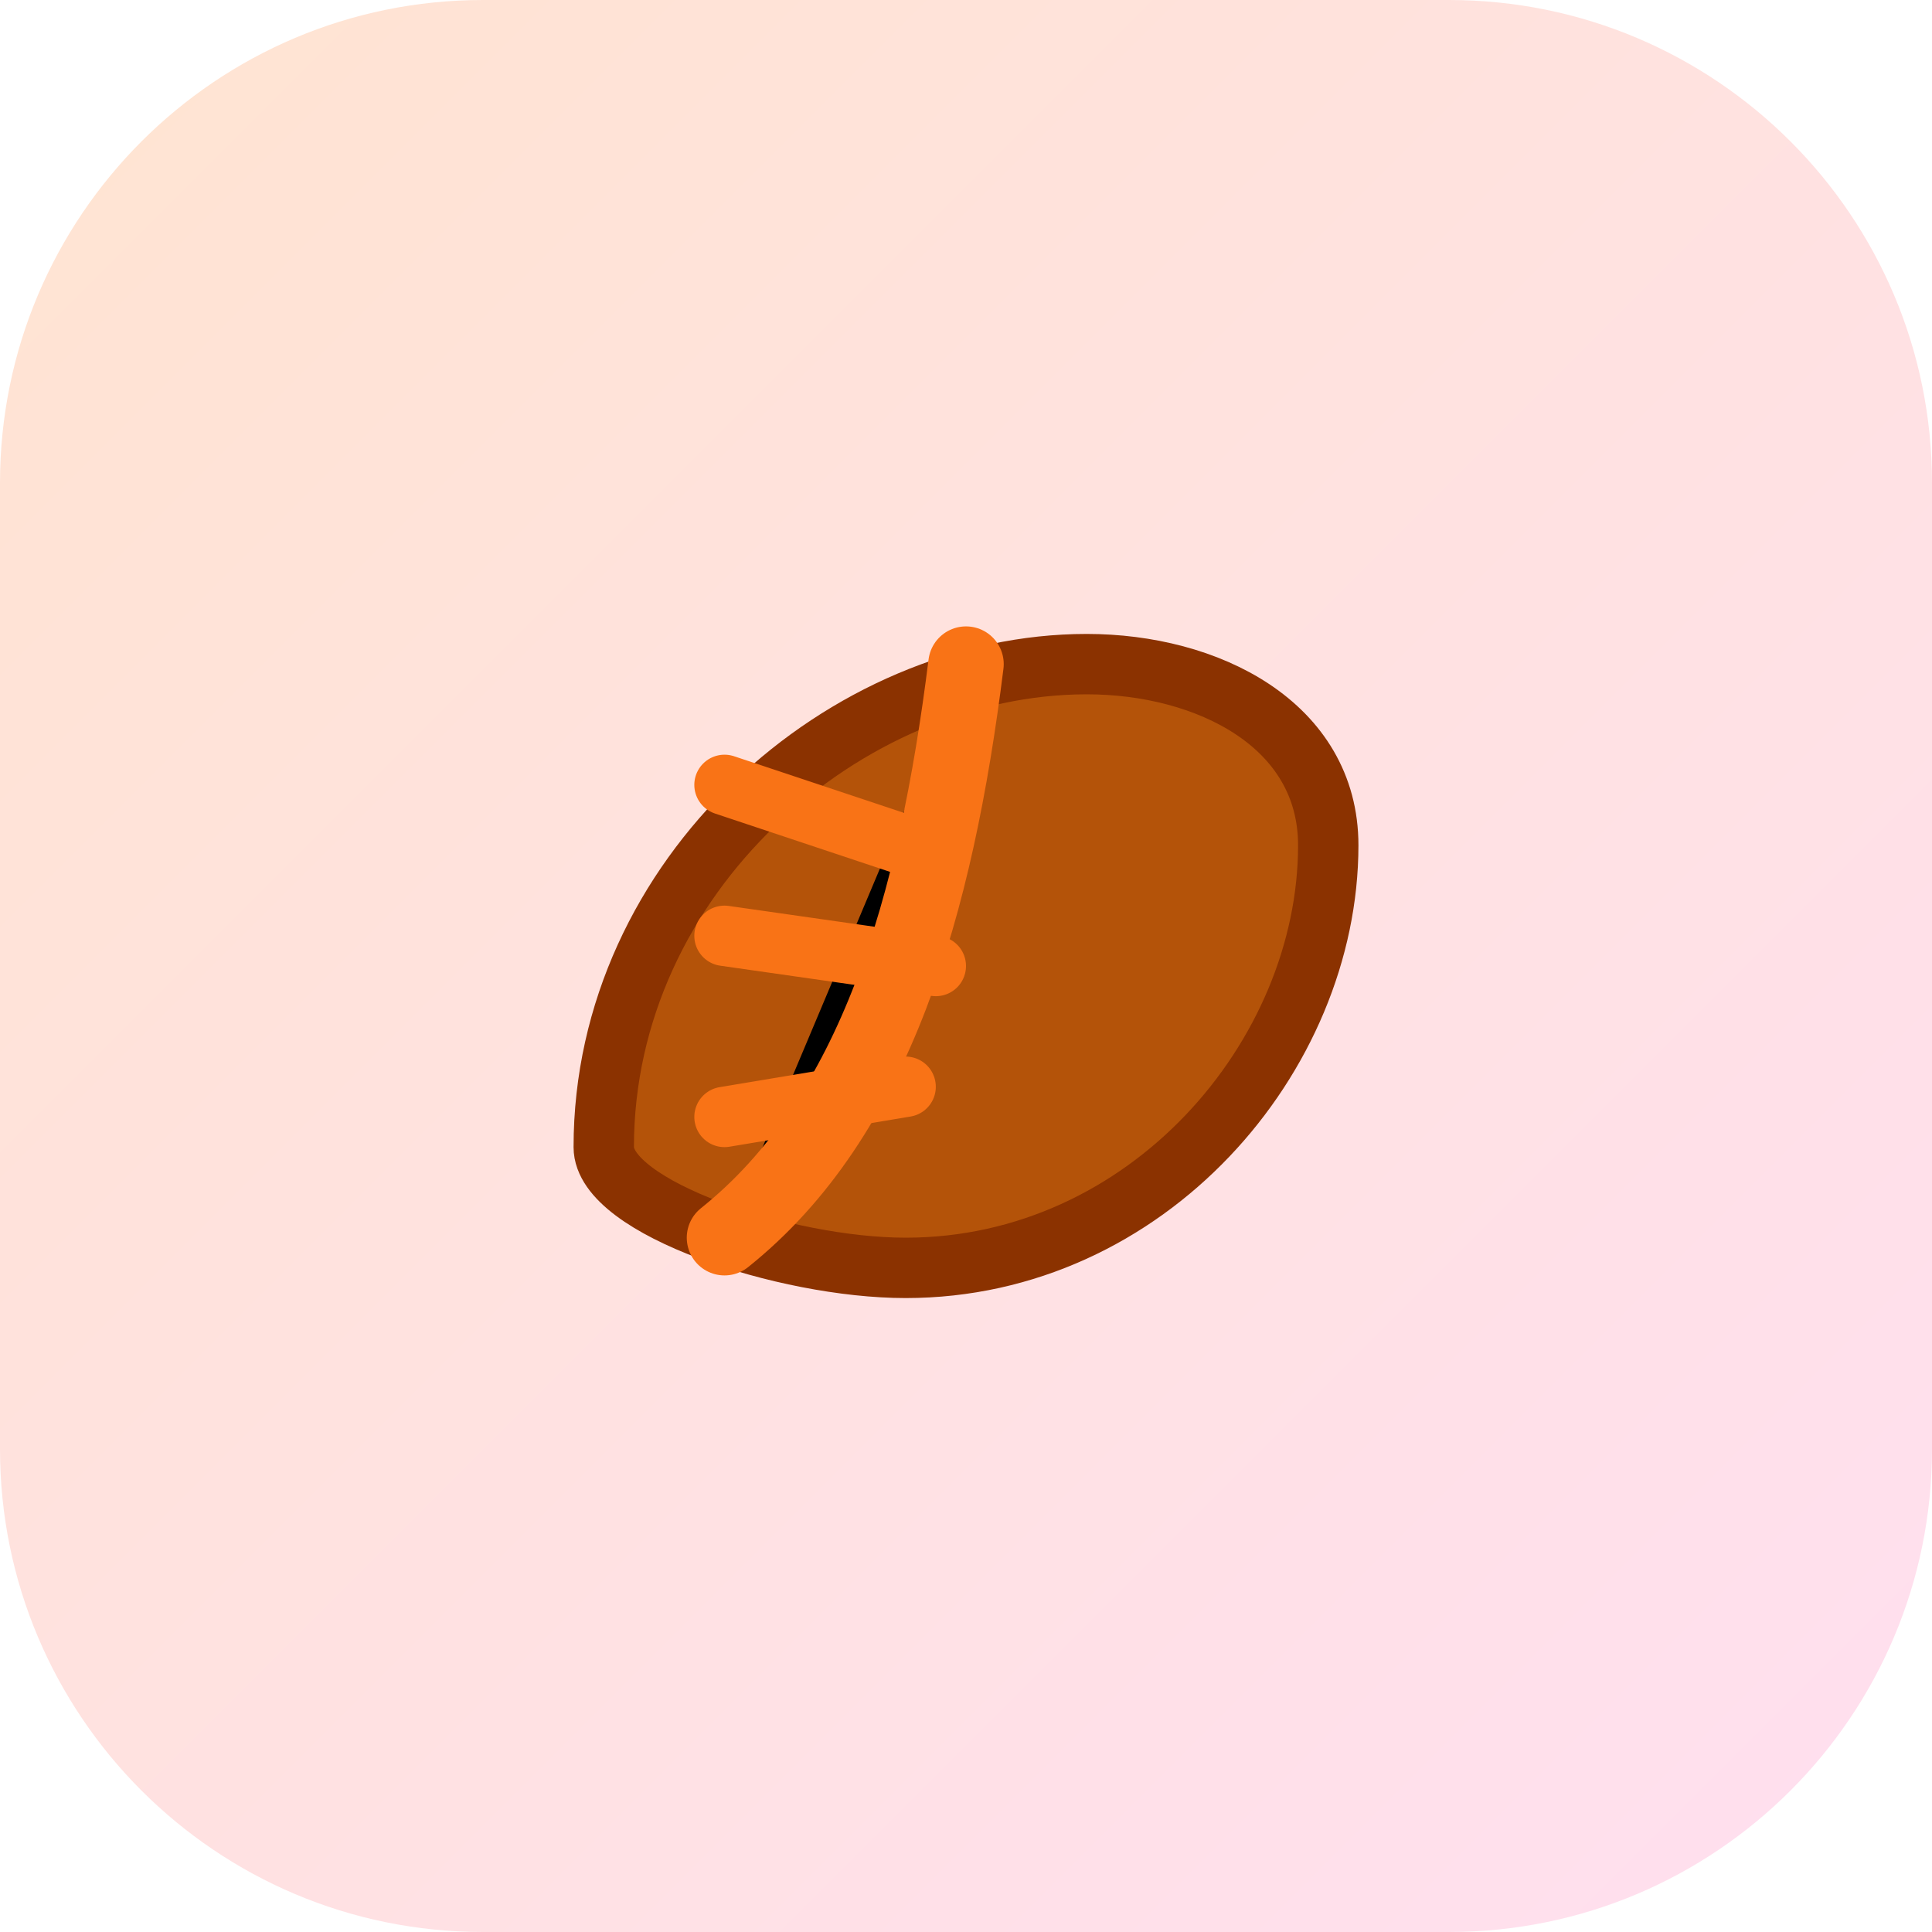
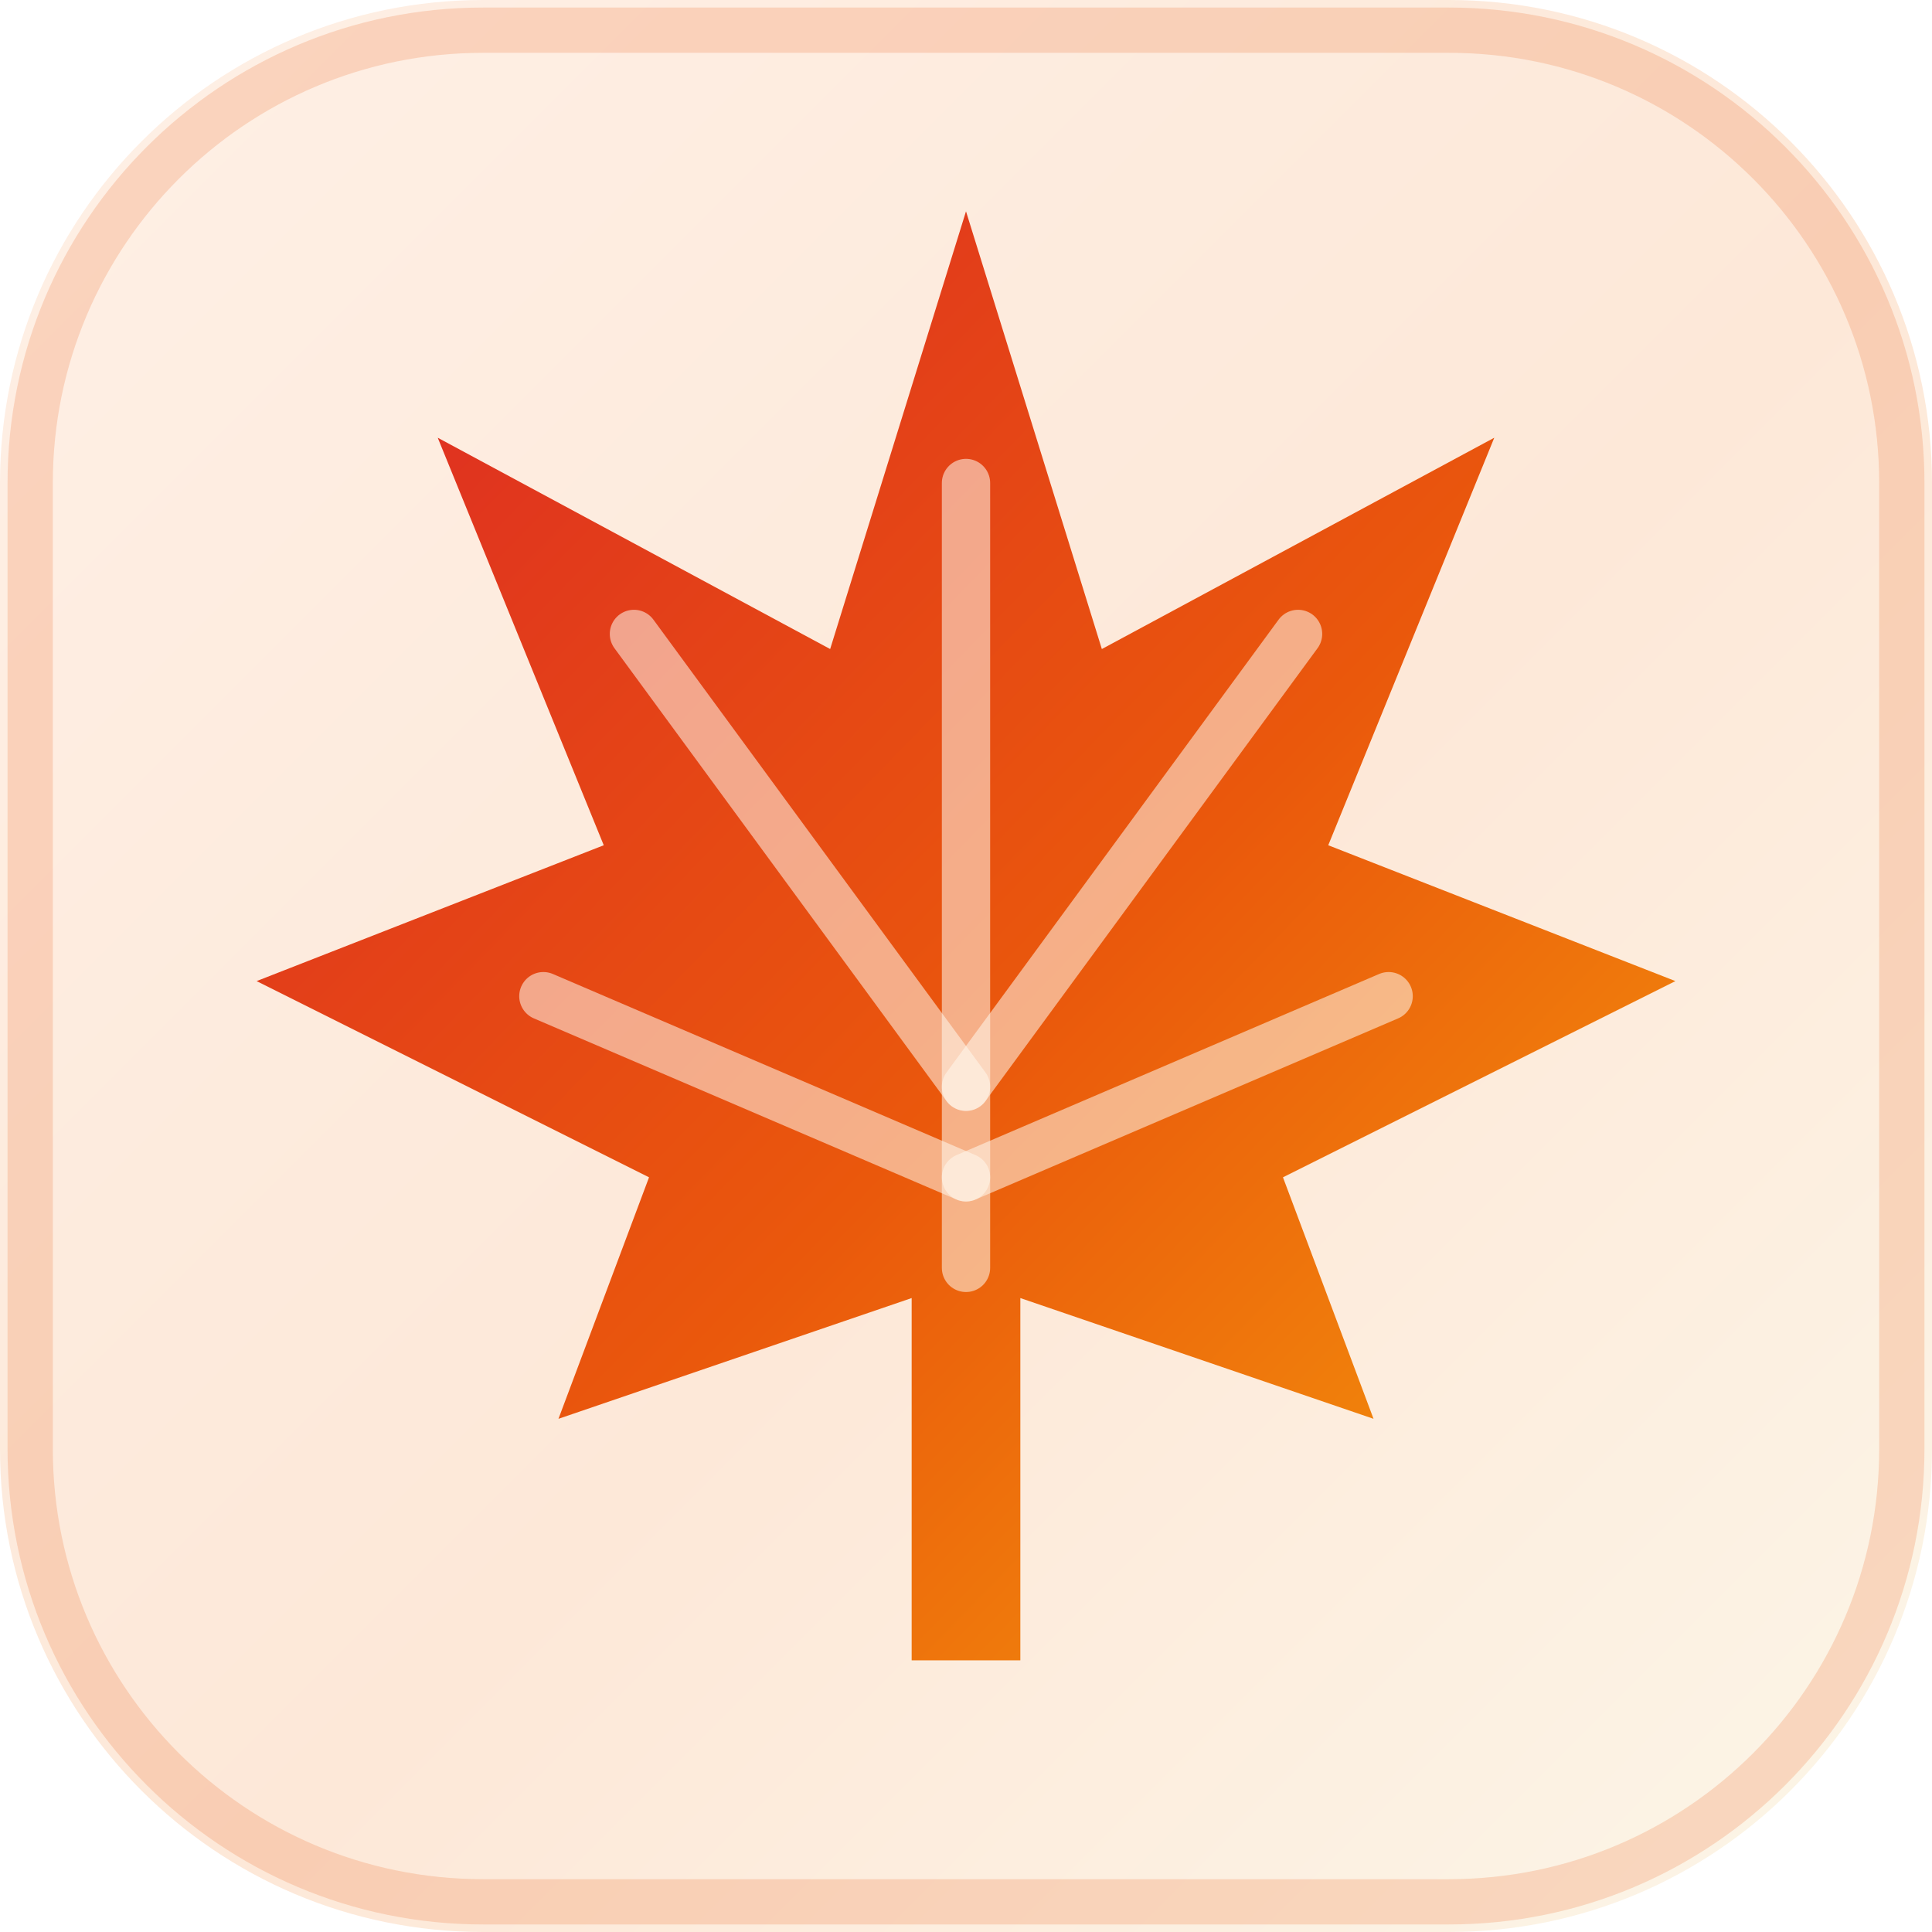
<svg xmlns="http://www.w3.org/2000/svg" viewBox="0 0 64 64">
  <defs>
-     <linearGradient id="g" x1="0%" y1="0%" x2="100%" y2="100%">
-       <stop offset="0%" stop-color="#ffe4d1" />
-       <stop offset="100%" stop-color="#ffdff0" />
+     <linearGradient id="bg" x1="0%" y1="0%" x2="100%" y2="100%">
+       <stop offset="0%" stop-color="#fef0e6" />
+       <stop offset="55%" stop-color="#fde8d8" />
+       <stop offset="100%" stop-color="#fcf6e8" />
+     </linearGradient>
+     <linearGradient id="leaf" x1="0%" y1="0%" x2="100%" y2="100%">
+       <stop offset="0%" stop-color="#dc2626" />
+       <stop offset="55%" stop-color="#ea580c" />
+       <stop offset="100%" stop-color="#f59e0b" />
    </linearGradient>
  </defs>
-   <rect width="64" height="64" rx="16" fill="url(#g)" />
-   <path d="M20 38c0-9 8-16 16-16 4 0 8 2 8 6 0 7-6 14-14 14-4 0-10-2-10-4z" fill="#b45309" stroke="#8b3200" stroke-width="2" stroke-linejoin="round" />
-   <path d="M32 22c-1 8-3 15-8 19" stroke="#f97316" stroke-width="2.5" stroke-linecap="round" />
-   <path d="M30 28l-6-2" stroke="#f97316" stroke-width="2" stroke-linecap="round" />
-   <path d="M31 32l-7-1" stroke="#f97316" stroke-width="2" stroke-linecap="round" />
-   <path d="M30 36l-6 1" stroke="#f97316" stroke-width="2" stroke-linecap="round" />
+   <rect width="64" height="64" rx="16" fill="url(#bg)" />
+   <rect x="1" y="1" width="62" height="62" rx="15" fill="none" stroke="#ea580c" stroke-opacity="0.18" stroke-width="1.5" />
+   <path d="M32 7 L36.5 21.5 L49.5 14.5 L44 28 L55.5 32.5 L42.5 39 L45.5 47 L33.8 43 L33.8 55 L30.2 55 L30.2 43 L18.5 47 L21.5 39 L8.5 32.5 L20 28 L14.5 14.5 L27.5 21.5 Z" fill="url(#leaf)" />
+   <g stroke="#fff7ed" stroke-opacity="0.55" stroke-width="1.6" stroke-linecap="round">
+     <line x1="32" y1="42" x2="32" y2="16" />
+     <line x1="32" y1="36" x2="43" y2="21" />
+     <line x1="32" y1="36" x2="21" y2="21" />
+     <line x1="32" y1="39" x2="46" y2="33" />
+     <line x1="32" y1="39" x2="18" y2="33" />
+   </g>
</svg>
